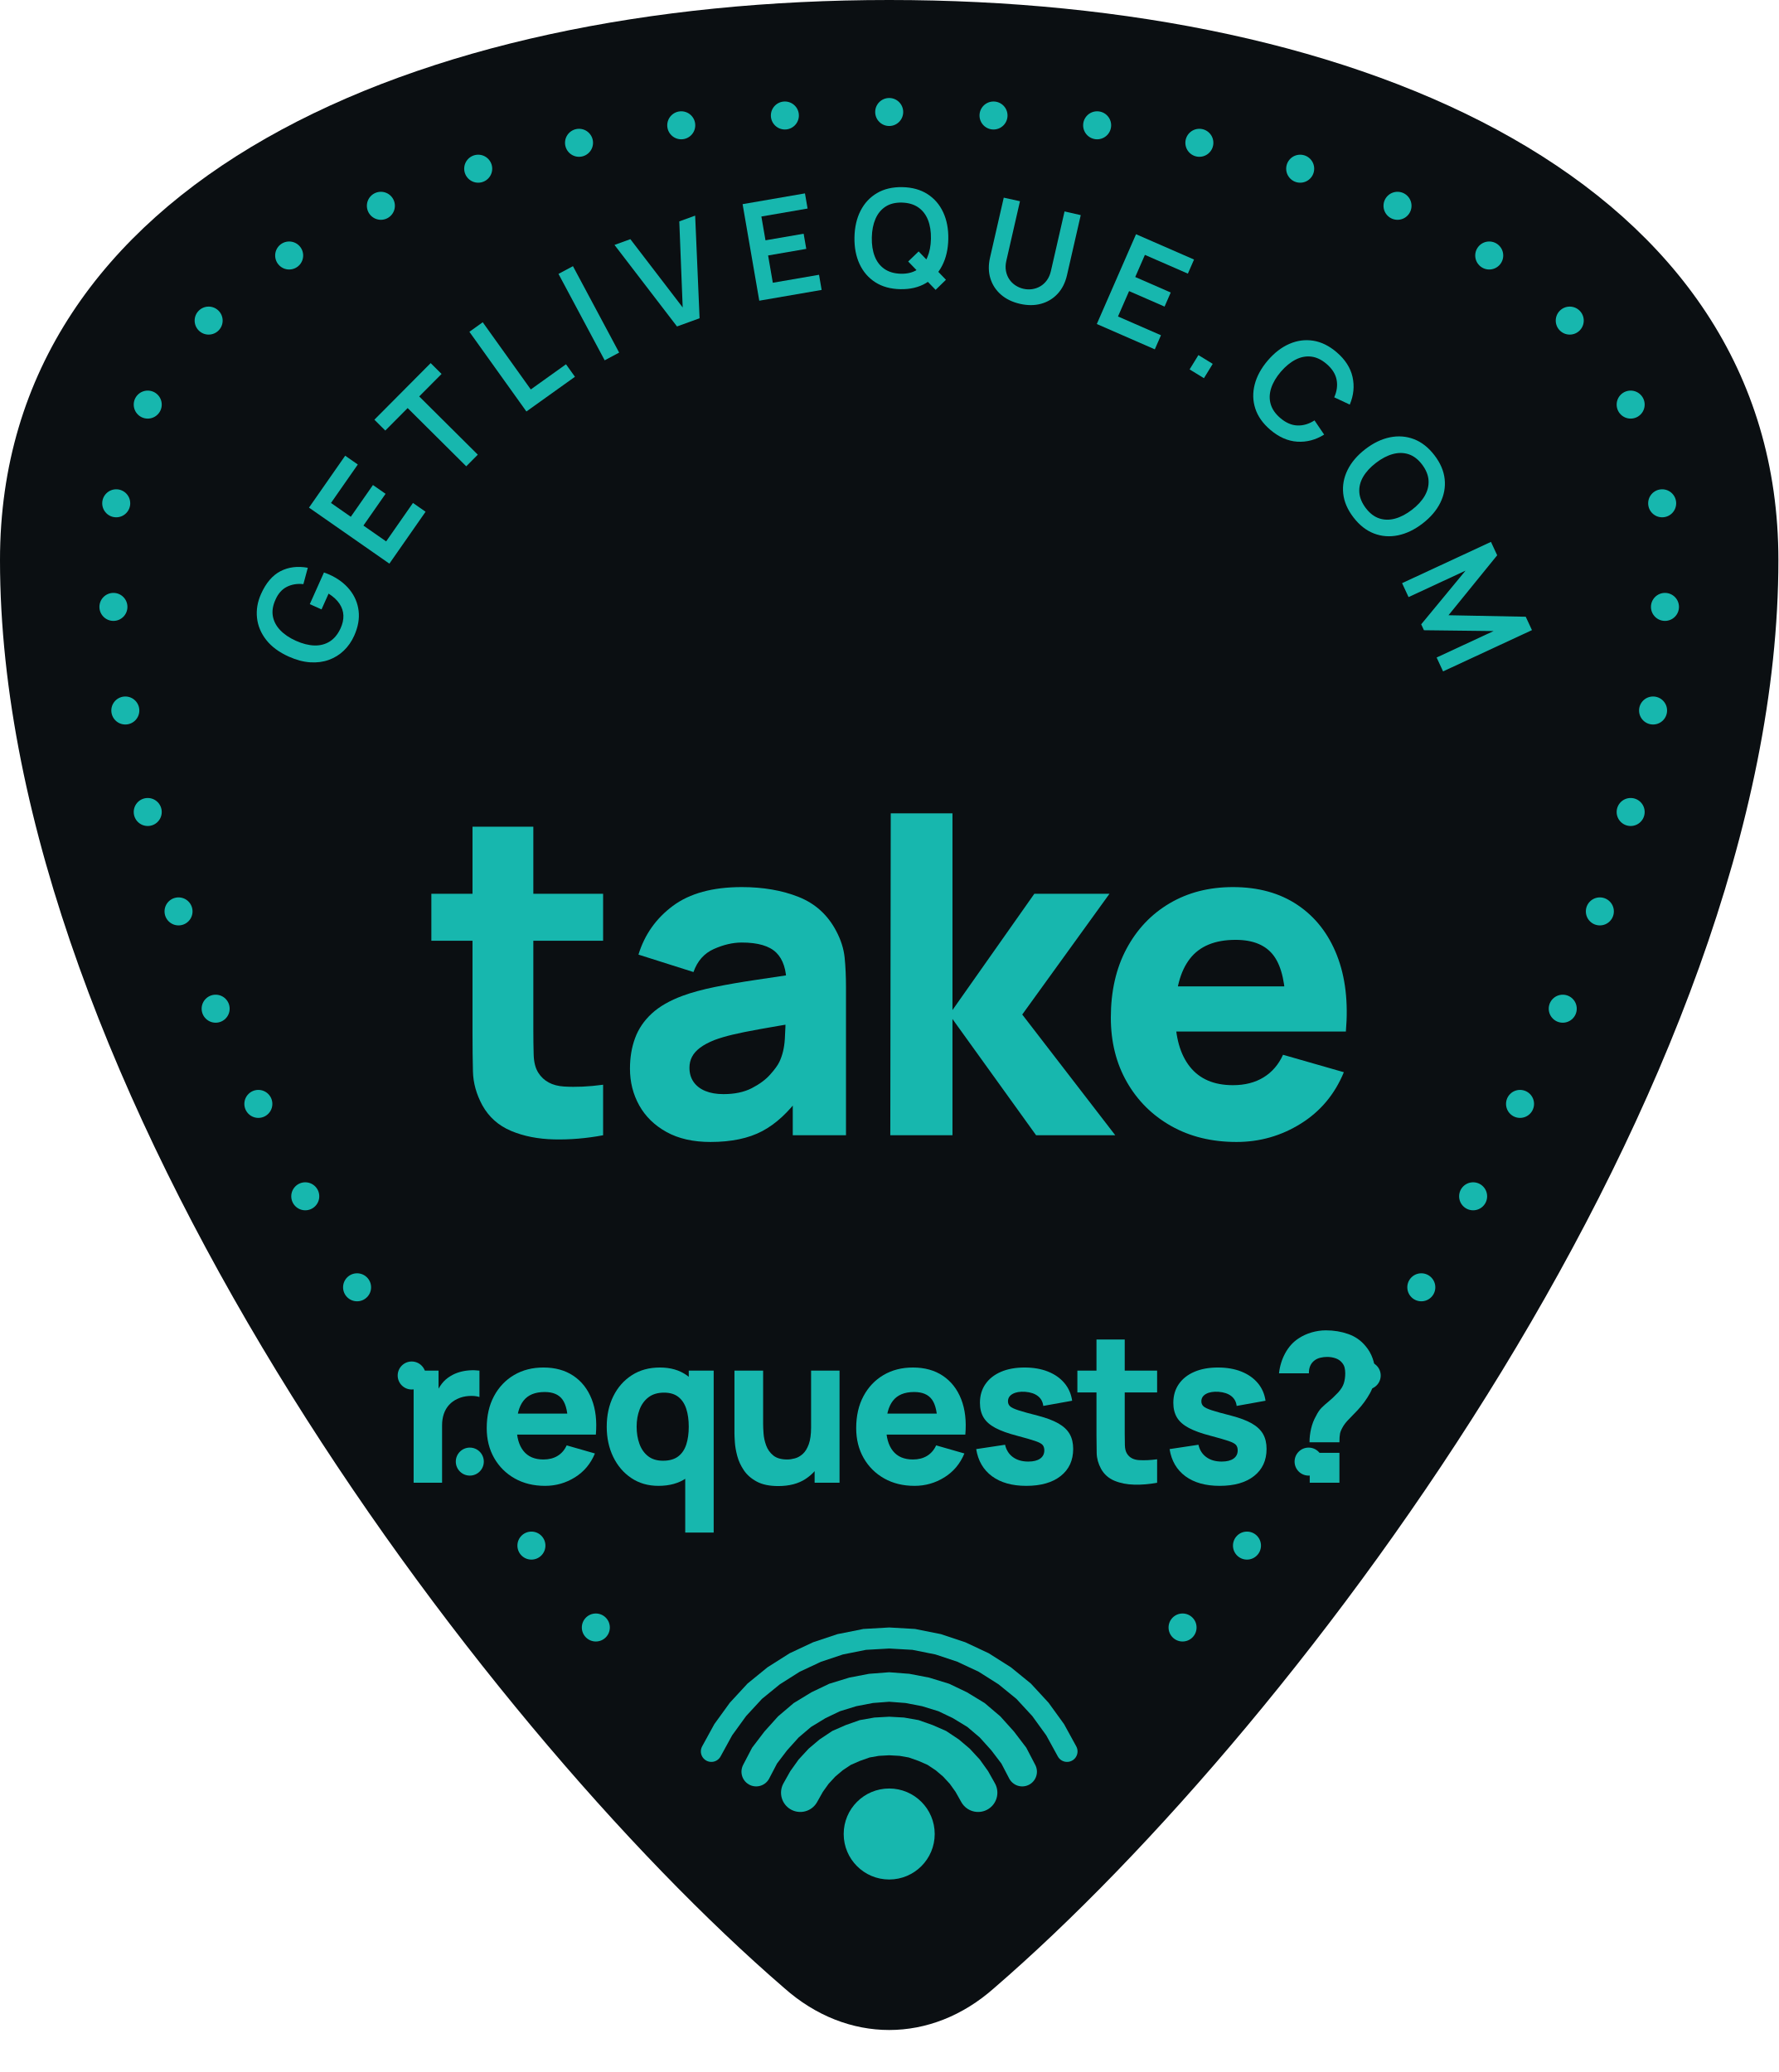
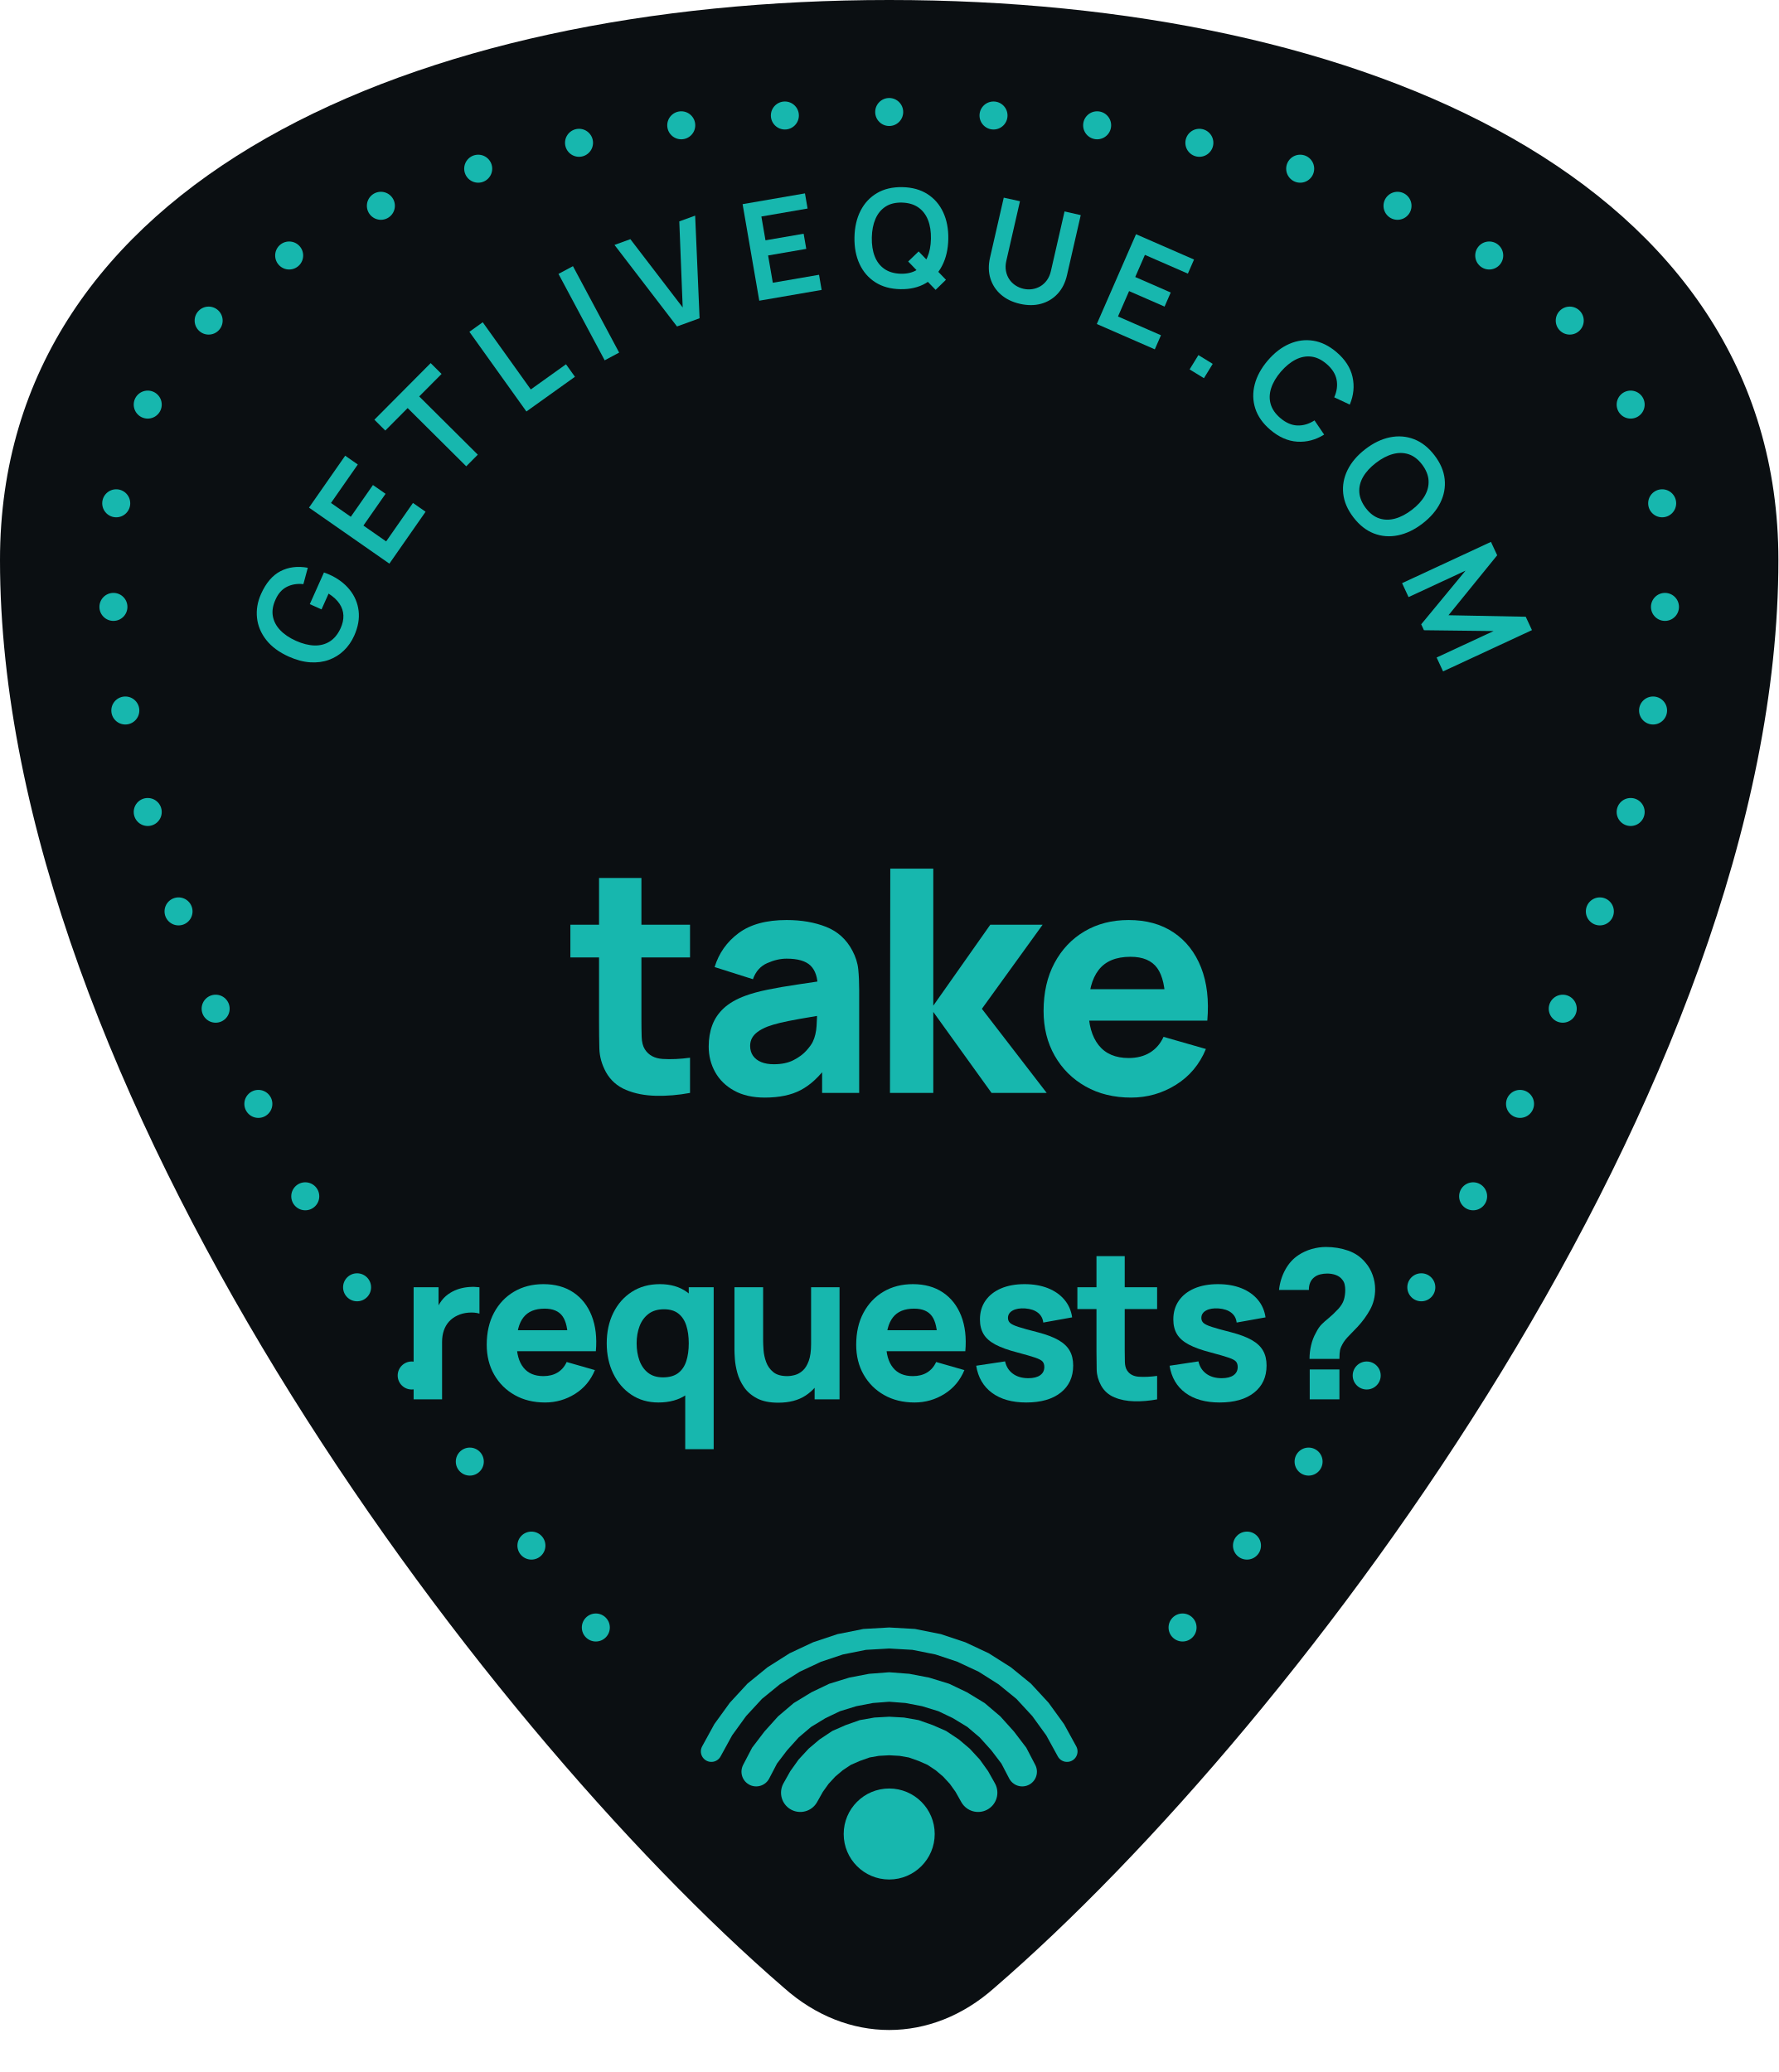
<svg xmlns="http://www.w3.org/2000/svg" viewBox="0 0 25.4 29.6" width="25.4mm" height="29.6mm">
  <defs>
    <clipPath id="pk">
      <path d="M 12.7 0.0 C 19.5 0.0 25.4 2.6 25.4 8.0 C 25.4 15.5 18.6 24.6 14.2 28.4 C 13.3 29.2 12.1 29.2 11.2 28.4 C 6.8 24.6 0.0 15.5 0.0 8.0 C 0.0 2.6 5.9 0.0 12.7 0.0 Z" />
    </clipPath>
  </defs>
  <path d="M 12.7 0.0 C 19.5 0.0 25.4 2.6 25.4 8.0 C 25.4 15.5 18.6 24.6 14.2 28.4 C 13.3 29.2 12.1 29.2 11.2 28.4 C 6.8 24.6 0.0 15.5 0.0 8.0 C 0.0 2.6 5.9 0.0 12.7 0.0 Z" fill="#0B0F12" />
  <g clip-path="url(#pk)">
    <circle cx="12.70" cy="1.60" r="0.2" fill="#17B7AE" />
    <circle cx="14.19" cy="1.65" r="0.2" fill="#17B7AE" />
    <circle cx="15.67" cy="1.79" r="0.2" fill="#17B7AE" />
    <circle cx="17.13" cy="2.04" r="0.2" fill="#17B7AE" />
    <circle cx="18.57" cy="2.41" r="0.2" fill="#17B7AE" />
    <circle cx="19.96" cy="2.94" r="0.2" fill="#17B7AE" />
    <circle cx="21.27" cy="3.65" r="0.2" fill="#17B7AE" />
    <circle cx="22.42" cy="4.58" r="0.2" fill="#17B7AE" />
    <circle cx="23.29" cy="5.78" r="0.2" fill="#17B7AE" />
    <circle cx="23.74" cy="7.19" r="0.2" fill="#17B7AE" />
    <circle cx="23.78" cy="8.67" r="0.2" fill="#17B7AE" />
    <circle cx="23.61" cy="10.15" r="0.2" fill="#17B7AE" />
    <circle cx="23.29" cy="11.60" r="0.2" fill="#17B7AE" />
    <circle cx="22.85" cy="13.02" r="0.2" fill="#17B7AE" />
    <circle cx="22.32" cy="14.41" r="0.2" fill="#17B7AE" />
    <circle cx="21.71" cy="15.77" r="0.2" fill="#17B7AE" />
    <circle cx="21.04" cy="17.09" r="0.2" fill="#17B7AE" />
    <circle cx="20.30" cy="18.39" r="0.2" fill="#17B7AE" />
    <circle cx="19.52" cy="19.65" r="0.2" fill="#17B7AE" />
    <circle cx="18.69" cy="20.88" r="0.2" fill="#17B7AE" />
    <circle cx="17.81" cy="22.08" r="0.2" fill="#17B7AE" />
    <circle cx="16.89" cy="23.25" r="0.2" fill="#17B7AE" />
    <circle cx="8.51" cy="23.25" r="0.2" fill="#17B7AE" />
    <circle cx="7.59" cy="22.08" r="0.2" fill="#17B7AE" />
    <circle cx="6.71" cy="20.88" r="0.2" fill="#17B7AE" />
    <circle cx="5.88" cy="19.65" r="0.2" fill="#17B7AE" />
    <circle cx="5.10" cy="18.39" r="0.2" fill="#17B7AE" />
    <circle cx="4.36" cy="17.09" r="0.2" fill="#17B7AE" />
    <circle cx="3.69" cy="15.77" r="0.2" fill="#17B7AE" />
    <circle cx="3.08" cy="14.41" r="0.2" fill="#17B7AE" />
    <circle cx="2.55" cy="13.02" r="0.2" fill="#17B7AE" />
    <circle cx="2.11" cy="11.60" r="0.2" fill="#17B7AE" />
    <circle cx="1.79" cy="10.15" r="0.2" fill="#17B7AE" />
    <circle cx="1.62" cy="8.67" r="0.2" fill="#17B7AE" />
    <circle cx="1.66" cy="7.19" r="0.2" fill="#17B7AE" />
    <circle cx="2.11" cy="5.78" r="0.2" fill="#17B7AE" />
    <circle cx="2.98" cy="4.58" r="0.2" fill="#17B7AE" />
    <circle cx="4.13" cy="3.65" r="0.2" fill="#17B7AE" />
    <circle cx="5.44" cy="2.94" r="0.2" fill="#17B7AE" />
    <circle cx="6.83" cy="2.41" r="0.2" fill="#17B7AE" />
    <circle cx="8.27" cy="2.04" r="0.2" fill="#17B7AE" />
    <circle cx="9.73" cy="1.79" r="0.2" fill="#17B7AE" />
    <circle cx="11.21" cy="1.65" r="0.2" fill="#17B7AE" />
    <path d="M11.43 25.61 L11.52 25.45 L11.62 25.31 L11.74 25.18 L11.87 25.07 L12.02 24.97 L12.18 24.90 L12.35 24.84 L12.52 24.81 L12.70 24.80 L12.88 24.81 L13.05 24.84 L13.22 24.90 L13.38 24.97 L13.53 25.07 L13.66 25.18 L13.78 25.31 L13.88 25.45 L13.97 25.61" fill="none" stroke="#17B7AE" stroke-width="0.55" stroke-linecap="round" />
    <path d="M10.80 25.31 L10.92 25.08 L11.08 24.87 L11.26 24.67 L11.46 24.50 L11.69 24.36 L11.92 24.25 L12.18 24.17 L12.44 24.12 L12.70 24.10 L12.96 24.12 L13.22 24.17 L13.48 24.25 L13.71 24.36 L13.94 24.50 L14.14 24.67 L14.32 24.87 L14.48 25.08 L14.60 25.31" fill="none" stroke="#17B7AE" stroke-width="0.42" stroke-linecap="round" />
    <path d="M10.16 25.02 L10.33 24.71 L10.54 24.42 L10.78 24.16 L11.05 23.94 L11.35 23.75 L11.67 23.60 L12.00 23.49 L12.35 23.42 L12.70 23.40 L13.05 23.42 L13.40 23.49 L13.73 23.60 L14.05 23.75 L14.35 23.94 L14.62 24.16 L14.86 24.42 L15.07 24.71 L15.24 25.02" fill="none" stroke="#17B7AE" stroke-width="0.3" stroke-linecap="round" />
    <circle cx="12.7" cy="26.2" r="0.65" fill="#17B7AE" />
    <g transform="translate(5.032 9.070) rotate(-65.90)">
      <path transform="translate(-0.712 0) scale(0.000972 -0.000972)" d="M734 -30Q594 -30 471.5 19.5Q349 69 256.5 165.0Q164 261 112.0 400.5Q60 540 60 720Q60 956 148.0 1123.5Q236 1291 389.0 1380.5Q542 1470 734 1470Q1000 1470 1155.5 1346.5Q1311 1223 1366 1000L1120 961Q1079 1089 986.0 1165.5Q893 1242 749 1242Q604 1244 508.0 1179.0Q412 1114 363.5 996.0Q315 878 315 720Q315 562 363.0 445.5Q411 329 507.5 264.0Q604 199 749 197Q858 196 940.0 236.5Q1022 277 1074.0 359.5Q1126 442 1144 566H890V755H1400Q1402 739 1403.0 708.0Q1404 677 1404 671Q1404 467 1323.5 308.5Q1243 150 1093.0 60.0Q943 -30 734 -30Z" fill="#17B7AE" />
    </g>
    <g transform="translate(5.809 7.697) rotate(-55.12)">
      <path transform="translate(-0.569 0) scale(0.000972 -0.000972)" d="M140 0V1440H1070V1214H381V859H950V633H381V226H1070V0Z" fill="#17B7AE" />
    </g>
    <g transform="translate(6.742 6.578) rotate(-45.17)">
      <path transform="translate(-0.590 0) scale(0.000972 -0.000972)" d="M486 0V1214H20V1440H1193V1214H727V0Z" fill="#17B7AE" />
    </g>
    <g transform="translate(7.814 5.667) rotate(-35.57)">
      <path transform="translate(-0.519 0) scale(0.000972 -0.000972)" d="M160 0V1440H401V226H1037V0Z" fill="#17B7AE" />
    </g>
    <g transform="translate(8.740 5.092) rotate(-28.12)">
      <path transform="translate(-0.273 0) scale(0.000972 -0.000972)" d="M160 0V1440H401V0Z" fill="#17B7AE" />
    </g>
    <g transform="translate(9.831 4.605) rotate(-19.97)">
      <path transform="translate(-0.623 0) scale(0.000972 -0.000972)" d="M464 0 10 1440H258L638 234L1023 1440H1271L817 0Z" fill="#17B7AE" />
    </g>
    <g transform="translate(11.271 4.222) rotate(-9.80)">
      <path transform="translate(-0.569 0) scale(0.000972 -0.000972)" d="M140 0V1440H1070V1214H381V859H950V633H381V226H1070V0Z" fill="#17B7AE" />
    </g>
    <g transform="translate(12.861 4.102) rotate(1.10)">
      <path transform="translate(-0.729 0) scale(0.000972 -0.000972)" d="M1267 -30 856 379 1007 530 1416 121ZM749 -30Q533 -30 379.0 64.5Q225 159 142.5 328.0Q60 497 60 720Q60 943 142.5 1112.0Q225 1281 379.0 1375.5Q533 1470 749 1470Q965 1470 1119.5 1375.5Q1274 1281 1356.5 1112.0Q1439 943 1439 720Q1439 497 1356.5 328.0Q1274 159 1119.5 64.5Q965 -30 749 -30ZM749 197Q894 196 990.5 261.0Q1087 326 1135.5 444.0Q1184 562 1184 720Q1184 878 1135.5 994.5Q1087 1111 990.5 1176.0Q894 1241 749 1243Q604 1244 508.0 1179.0Q412 1114 363.5 996.0Q315 878 315 720Q315 562 363.0 445.5Q411 329 507.5 264.0Q604 199 749 197Z" fill="#17B7AE" />
    </g>
    <g transform="translate(14.574 4.312) rotate(12.89)">
      <path transform="translate(-0.700 0) scale(0.000972 -0.000972)" d="M720 -30Q548 -30 417.5 40.0Q287 110 213.5 237.0Q140 364 140 535V1438L384 1440V541Q384 460 411.5 396.0Q439 332 486.0 287.5Q533 243 594.0 220.0Q655 197 720 197Q787 197 847.5 220.5Q908 244 955.0 288.5Q1002 333 1029.0 397.0Q1056 461 1056 541V1440H1300V535Q1300 364 1226.5 237.0Q1153 110 1022.5 40.0Q892 -30 720 -30Z" fill="#17B7AE" />
    </g>
    <g transform="translate(16.062 4.802) rotate(23.59)">
      <path transform="translate(-0.569 0) scale(0.000972 -0.000972)" d="M140 0V1440H1070V1214H381V859H950V633H381V226H1070V0Z" fill="#17B7AE" />
    </g>
    <g transform="translate(17.093 5.340) rotate(31.53)">
      <path transform="translate(-0.295 0) scale(0.000972 -0.000972)" d="M180 0V247H427V0Z" fill="#17B7AE" />
    </g>
    <g transform="translate(18.154 6.111) rotate(40.49)">
      <path transform="translate(-0.718 0) scale(0.000972 -0.000972)" d="M749 -30Q533 -30 379.0 64.5Q225 159 142.5 328.0Q60 497 60 720Q60 943 142.5 1112.0Q225 1281 379.0 1375.5Q533 1470 749 1470Q998 1470 1164.0 1345.5Q1330 1221 1397 1010L1154 943Q1112 1084 1011.0 1163.5Q910 1243 749 1243Q604 1243 507.5 1178.0Q411 1113 362.5 995.5Q314 878 313 720Q313 562 361.5 444.5Q410 327 507.0 262.0Q604 197 749 197Q910 197 1011.0 277.0Q1112 357 1154 497L1397 430Q1330 219 1164.0 94.5Q998 -30 749 -30Z" fill="#17B7AE" />
    </g>
    <g transform="translate(19.355 7.375) rotate(52.40)">
      <path transform="translate(-0.729 0) scale(0.000972 -0.000972)" d="M749 -30Q533 -30 379.0 64.5Q225 159 142.5 328.0Q60 497 60 720Q60 943 142.5 1112.0Q225 1281 379.0 1375.5Q533 1470 749 1470Q965 1470 1119.5 1375.5Q1274 1281 1356.5 1112.0Q1439 943 1439 720Q1439 497 1356.5 328.0Q1274 159 1119.5 64.5Q965 -30 749 -30ZM749 197Q894 196 990.5 261.0Q1087 326 1135.5 444.0Q1184 562 1184 720Q1184 878 1135.5 994.5Q1087 1111 990.5 1176.0Q894 1241 749 1243Q604 1244 508.0 1179.0Q412 1114 363.5 996.0Q315 878 315 720Q315 562 363.0 445.5Q411 329 507.5 264.0Q604 199 749 197Z" fill="#17B7AE" />
    </g>
    <g transform="translate(20.318 8.961) rotate(65.09)">
      <path transform="translate(-0.831 0) scale(0.000972 -0.000972)" d="M140 0V1440H357L855 420L1353 1440H1570V0H1345V923L903 0H807L366 923V0Z" fill="#17B7AE" />
    </g>
-     <path transform="translate(6.097 16.218) scale(0.003194 -0.003194)" d="M788 0Q676 -21 568.5 -18.5Q461 -16 376.5 19.5Q292 55 248 134Q208 208 206.0 284.5Q204 361 204 458V1380H476V474Q476 411 477.5 360.5Q479 310 498 280Q534 223 613.0 218.0Q692 213 788 226ZM20 870V1080H788V870Z" fill="#17B7AE" />
-     <path transform="translate(8.742 16.218) scale(0.003194 -0.003194)" d="M440 -30Q324 -30 243.5 14.5Q163 59 121.5 133.5Q80 208 80 298Q80 373 103.0 435.0Q126 497 177.5 544.5Q229 592 316 624Q376 646 459.0 663.0Q542 680 647.0 695.5Q752 711 878 730L780 676Q780 772 734.0 817.0Q688 862 580 862Q520 862 455.0 833.0Q390 804 364 730L118 808Q159 942 272.0 1026.0Q385 1110 580 1110Q723 1110 834.0 1066.0Q945 1022 1002 914Q1034 854 1040.0 794.0Q1046 734 1046 660V0H808V222L842 176Q763 67 671.5 18.5Q580 -30 440 -30ZM498 184Q573 184 624.5 210.5Q676 237 706.5 271.0Q737 305 748 328Q769 372 772.5 430.5Q776 489 776 528L856 508Q735 488 660.0 474.5Q585 461 539.0 450.0Q493 439 458 426Q418 410 393.5 391.5Q369 373 357.5 351.0Q346 329 346 302Q346 265 364.5 238.5Q383 212 417.0 198.0Q451 184 498 184Z" fill="#17B7AE" />
-     <path transform="translate(12.275 16.218) scale(0.003194 -0.003194)" d="M138 0 140 1440H416V560L782 1080H1118L728 540L1144 0H790L416 520V0Z" fill="#17B7AE" />
-     <path transform="translate(15.610 16.218) scale(0.003194 -0.003194)" d="M642 -30Q476 -30 349.5 41.5Q223 113 151.5 238.5Q80 364 80 526Q80 703 150.0 834.0Q220 965 343.0 1037.5Q466 1110 626 1110Q796 1110 915.0 1030.0Q1034 950 1091.0 805.0Q1148 660 1131 464H862V564Q862 729 809.5 801.5Q757 874 638 874Q499 874 433.5 789.5Q368 705 368 540Q368 389 433.5 306.5Q499 224 626 224Q706 224 763.0 259.0Q820 294 850 360L1122 282Q1061 134 929.5 52.0Q798 -30 642 -30ZM284 464V666H1000V464Z" fill="#17B7AE" />
-     <path transform="translate(5.700 21.182) scale(0.001483 -0.001483)" d="M140 0V1080H380V816L354 850Q375 906 410.0 952.0Q445 998 496 1028Q535 1052 581.0 1065.5Q627 1079 676.0 1082.5Q725 1086 774 1080V826Q729 840 669.5 835.5Q610 831 562 808Q514 786 481.0 749.5Q448 713 431.0 663.5Q414 614 414 552V0Z" fill="#17B7AE" />
-     <path transform="translate(6.833 21.182) scale(0.001483 -0.001483)" d="M642 -30Q476 -30 349.5 41.5Q223 113 151.5 238.5Q80 364 80 526Q80 703 150.0 834.0Q220 965 343.0 1037.5Q466 1110 626 1110Q796 1110 915.0 1030.0Q1034 950 1091.0 805.0Q1148 660 1131 464H862V564Q862 729 809.5 801.5Q757 874 638 874Q499 874 433.5 789.5Q368 705 368 540Q368 389 433.5 306.5Q499 224 626 224Q706 224 763.0 259.0Q820 294 850 360L1122 282Q1061 134 929.5 52.0Q798 -30 642 -30ZM284 464V666H1000V464Z" fill="#17B7AE" />
-     <path transform="translate(8.547 21.182) scale(0.001483 -0.001483)" d="M578 -30Q429 -30 317.0 45.0Q205 120 142.5 249.0Q80 378 80 540Q80 705 143.5 833.5Q207 962 322.0 1036.0Q437 1110 592 1110Q746 1110 851.0 1035.0Q956 960 1010.0 831.0Q1064 702 1064 540Q1064 378 1009.5 249.0Q955 120 847.0 45.0Q739 -30 578 -30ZM622 212Q713 212 767.5 253.0Q822 294 846.0 368.0Q870 442 870 540Q870 638 846.0 712.0Q822 786 769.5 827.0Q717 868 632 868Q541 868 482.5 823.5Q424 779 396.0 704.5Q368 630 368 540Q368 449 395.0 374.5Q422 300 478.0 256.0Q534 212 622 212ZM836 -480V340H870V1080H1110V-480Z" fill="#17B7AE" />
-     <path transform="translate(10.312 21.182) scale(0.001483 -0.001483)" d="M542 -32Q415 -32 335.0 11.0Q255 54 210.5 120.0Q166 186 147.0 257.5Q128 329 124.0 388.0Q120 447 120 474V1080H396V570Q396 533 400.0 475.5Q404 418 425.0 360.0Q446 302 493.5 263.0Q541 224 628 224Q663 224 703.0 235.0Q743 246 778.0 277.5Q813 309 835.5 370.5Q858 432 858 532L1014 458Q1014 330 962.0 218.0Q910 106 805.5 37.0Q701 -32 542 -32ZM892 0V358H858V1080H1132V0Z" fill="#17B7AE" />
-     <path transform="translate(12.110 21.182) scale(0.001483 -0.001483)" d="M642 -30Q476 -30 349.5 41.5Q223 113 151.5 238.5Q80 364 80 526Q80 703 150.0 834.0Q220 965 343.0 1037.5Q466 1110 626 1110Q796 1110 915.0 1030.0Q1034 950 1091.0 805.0Q1148 660 1131 464H862V564Q862 729 809.5 801.5Q757 874 638 874Q499 874 433.5 789.5Q368 705 368 540Q368 389 433.5 306.5Q499 224 626 224Q706 224 763.0 259.0Q820 294 850 360L1122 282Q1061 134 929.5 52.0Q798 -30 642 -30ZM284 464V666H1000V464Z" fill="#17B7AE" />
-     <path transform="translate(13.824 21.182) scale(0.001483 -0.001483)" d="M562 -30Q358 -30 232.5 62.5Q107 155 80 324L358 366Q375 290 433.5 247.0Q492 204 582 204Q656 204 696.0 232.5Q736 261 736 312Q736 344 720.0 363.5Q704 383 648.5 402.0Q593 421 476 452Q344 486 265.0 528.0Q186 570 151.0 628.5Q116 687 116 770Q116 874 169.0 950.5Q222 1027 318.5 1068.5Q415 1110 546 1110Q673 1110 771.0 1071.0Q869 1032 929.5 960.0Q990 888 1004 790L726 740Q719 800 674.0 835.0Q629 870 552 876Q477 881 431.5 856.0Q386 831 386 784Q386 756 405.5 737.0Q425 718 486.5 698.0Q548 678 674 646Q797 614 871.5 571.5Q946 529 980.0 469.5Q1014 410 1014 326Q1014 160 894.0 65.0Q774 -30 562 -30Z" fill="#17B7AE" />
-     <path transform="translate(15.358 21.182) scale(0.001483 -0.001483)" d="M788 0Q676 -21 568.5 -18.5Q461 -16 376.5 19.5Q292 55 248 134Q208 208 206.0 284.5Q204 361 204 458V1380H476V474Q476 411 477.5 360.5Q479 310 498 280Q534 223 613.0 218.0Q692 213 788 226ZM20 870V1080H788V870Z" fill="#17B7AE" />
-     <path transform="translate(16.586 21.182) scale(0.001483 -0.001483)" d="M562 -30Q358 -30 232.5 62.5Q107 155 80 324L358 366Q375 290 433.5 247.0Q492 204 582 204Q656 204 696.0 232.5Q736 261 736 312Q736 344 720.0 363.5Q704 383 648.5 402.0Q593 421 476 452Q344 486 265.0 528.0Q186 570 151.0 628.5Q116 687 116 770Q116 874 169.0 950.5Q222 1027 318.5 1068.5Q415 1110 546 1110Q673 1110 771.0 1071.0Q869 1032 929.5 960.0Q990 888 1004 790L726 740Q719 800 674.0 835.0Q629 870 552 876Q477 881 431.5 856.0Q386 831 386 784Q386 756 405.5 737.0Q425 718 486.5 698.0Q548 678 674 646Q797 614 871.5 571.5Q946 529 980.0 469.5Q1014 410 1014 326Q1014 160 894.0 65.0Q774 -30 562 -30Z" fill="#17B7AE" />
-     <path transform="translate(18.119 21.182) scale(0.001483 -0.001483)" d="M394 390Q394 456 409.5 522.0Q425 588 456 642Q481 693 510.5 722.5Q540 752 578.5 783.0Q617 814 670 870Q711 915 724.5 958.5Q738 1002 738 1054Q738 1081 732.5 1106.0Q727 1131 712 1150Q688 1183 648.5 1197.5Q609 1212 564 1212Q530 1212 497.5 1204.0Q465 1196 442 1178Q414 1157 400.5 1125.0Q387 1093 388 1054H100Q112 1161 161.0 1250.0Q210 1339 288 1390Q345 1428 414.0 1448.0Q483 1468 552 1468Q666 1468 767.0 1432.5Q868 1397 934 1316Q978 1265 1002.0 1197.5Q1026 1130 1026 1062Q1026 953 977.0 864.0Q928 775 856 698Q825 665 800.5 640.5Q776 616 756.5 594.5Q737 573 722 550Q694 504 688.0 475.0Q682 446 682 390ZM396 0V288H682V0Z" fill="#17B7AE" />
+     <path transform="translate(8.102 15.613) scale(0.002225 -0.002225)" d="M788 0Q676 -21 568.5 -18.5Q461 -16 376.5 19.5Q292 55 248 134Q208 208 206.0 284.5Q204 361 204 458V1380H476V474Q476 411 477.5 360.5Q479 310 498 280Q534 223 613.0 218.0Q692 213 788 226ZM20 870V1080H788V870Z" fill="#17B7AE" />
+     <path transform="translate(9.944 15.613) scale(0.002225 -0.002225)" d="M440 -30Q324 -30 243.5 14.5Q163 59 121.5 133.5Q80 208 80 298Q80 373 103.0 435.0Q126 497 177.5 544.5Q229 592 316 624Q376 646 459.0 663.0Q542 680 647.0 695.5Q752 711 878 730L780 676Q780 772 734.0 817.0Q688 862 580 862Q520 862 455.0 833.0Q390 804 364 730L118 808Q159 942 272.0 1026.0Q385 1110 580 1110Q723 1110 834.0 1066.0Q945 1022 1002 914Q1034 854 1040.0 794.0Q1046 734 1046 660V0H808V222L842 176Q763 67 671.5 18.5Q580 -30 440 -30ZM498 184Q573 184 624.5 210.5Q676 237 706.5 271.0Q737 305 748 328Q769 372 772.5 430.5Q776 489 776 528L856 508Q735 488 660.0 474.5Q585 461 539.0 450.0Q493 439 458 426Q418 410 393.5 391.5Q369 373 357.5 351.0Q346 329 346 302Q346 265 364.5 238.5Q383 212 417.0 198.0Q451 184 498 184Z" fill="#17B7AE" />
+     <path transform="translate(12.404 15.613) scale(0.002225 -0.002225)" d="M138 0 140 1440H416V560L782 1080H1118L728 540L1144 0H790L416 520V0Z" fill="#17B7AE" />
+     <path transform="translate(14.727 15.613) scale(0.002225 -0.002225)" d="M642 -30Q476 -30 349.5 41.5Q223 113 151.5 238.5Q80 364 80 526Q80 703 150.0 834.0Q220 965 343.0 1037.5Q466 1110 626 1110Q796 1110 915.0 1030.0Q1034 950 1091.0 805.0Q1148 660 1131 464H862V564Q862 729 809.5 801.5Q757 874 638 874Q499 874 433.5 789.5Q368 705 368 540Q368 389 433.5 306.5Q499 224 626 224Q706 224 763.0 259.0Q820 294 850 360L1122 282Q1061 134 929.5 52.0Q798 -30 642 -30ZM284 464V666H1000V464Z" fill="#17B7AE" />
+     <path transform="translate(5.700 19.991) scale(0.001483 -0.001483)" d="M140 0V1080H380V816L354 850Q375 906 410.0 952.0Q445 998 496 1028Q535 1052 581.0 1065.5Q627 1079 676.0 1082.5Q725 1086 774 1080V826Q729 840 669.5 835.5Q610 831 562 808Q514 786 481.0 749.5Q448 713 431.0 663.5Q414 614 414 552V0Z" fill="#17B7AE" />
+     <path transform="translate(6.833 19.991) scale(0.001483 -0.001483)" d="M642 -30Q476 -30 349.5 41.5Q223 113 151.5 238.5Q80 364 80 526Q80 703 150.0 834.0Q220 965 343.0 1037.5Q466 1110 626 1110Q796 1110 915.0 1030.0Q1034 950 1091.0 805.0Q1148 660 1131 464H862V564Q862 729 809.5 801.5Q757 874 638 874Q499 874 433.5 789.5Q368 705 368 540Q368 389 433.5 306.5Q499 224 626 224Q706 224 763.0 259.0Q820 294 850 360L1122 282Q1061 134 929.5 52.0Q798 -30 642 -30ZM284 464V666H1000V464Z" fill="#17B7AE" />
+     <path transform="translate(8.547 19.991) scale(0.001483 -0.001483)" d="M578 -30Q429 -30 317.0 45.0Q205 120 142.5 249.0Q80 378 80 540Q80 705 143.5 833.5Q207 962 322.0 1036.0Q437 1110 592 1110Q746 1110 851.0 1035.0Q956 960 1010.0 831.0Q1064 702 1064 540Q1064 378 1009.5 249.0Q955 120 847.0 45.0Q739 -30 578 -30ZM622 212Q713 212 767.5 253.0Q822 294 846.0 368.0Q870 442 870 540Q870 638 846.0 712.0Q822 786 769.5 827.0Q717 868 632 868Q541 868 482.5 823.5Q424 779 396.0 704.5Q368 630 368 540Q368 449 395.0 374.5Q422 300 478.0 256.0Q534 212 622 212ZM836 -480V340H870V1080H1110V-480Z" fill="#17B7AE" />
+     <path transform="translate(10.312 19.991) scale(0.001483 -0.001483)" d="M542 -32Q415 -32 335.0 11.0Q255 54 210.5 120.0Q166 186 147.0 257.5Q128 329 124.0 388.0Q120 447 120 474V1080H396V570Q396 533 400.0 475.5Q404 418 425.0 360.0Q446 302 493.5 263.0Q541 224 628 224Q663 224 703.0 235.0Q743 246 778.0 277.5Q813 309 835.5 370.5Q858 432 858 532L1014 458Q1014 330 962.0 218.0Q910 106 805.5 37.0Q701 -32 542 -32ZM892 0V358H858V1080H1132V0Z" fill="#17B7AE" />
+     <path transform="translate(12.110 19.991) scale(0.001483 -0.001483)" d="M642 -30Q476 -30 349.5 41.5Q223 113 151.5 238.5Q80 364 80 526Q80 703 150.0 834.0Q220 965 343.0 1037.5Q466 1110 626 1110Q796 1110 915.0 1030.0Q1034 950 1091.0 805.0Q1148 660 1131 464H862V564Q862 729 809.5 801.5Q757 874 638 874Q499 874 433.5 789.5Q368 705 368 540Q368 389 433.5 306.5Q499 224 626 224Q706 224 763.0 259.0Q820 294 850 360L1122 282Q1061 134 929.5 52.0Q798 -30 642 -30ZM284 464V666H1000V464Z" fill="#17B7AE" />
+     <path transform="translate(13.824 19.991) scale(0.001483 -0.001483)" d="M562 -30Q358 -30 232.5 62.5Q107 155 80 324L358 366Q375 290 433.5 247.0Q492 204 582 204Q656 204 696.0 232.5Q736 261 736 312Q736 344 720.0 363.5Q704 383 648.5 402.0Q593 421 476 452Q344 486 265.0 528.0Q186 570 151.0 628.5Q116 687 116 770Q116 874 169.0 950.5Q222 1027 318.5 1068.5Q415 1110 546 1110Q673 1110 771.0 1071.0Q869 1032 929.5 960.0Q990 888 1004 790L726 740Q719 800 674.0 835.0Q629 870 552 876Q477 881 431.5 856.0Q386 831 386 784Q386 756 405.5 737.0Q425 718 486.5 698.0Q548 678 674 646Q797 614 871.5 571.5Q946 529 980.0 469.5Q1014 410 1014 326Q1014 160 894.0 65.0Q774 -30 562 -30Z" fill="#17B7AE" />
+     <path transform="translate(15.358 19.991) scale(0.001483 -0.001483)" d="M788 0Q676 -21 568.5 -18.5Q461 -16 376.5 19.5Q292 55 248 134Q208 208 206.0 284.5Q204 361 204 458V1380H476V474Q476 411 477.5 360.5Q479 310 498 280Q534 223 613.0 218.0Q692 213 788 226ZM20 870V1080H788V870Z" fill="#17B7AE" />
+     <path transform="translate(16.586 19.991) scale(0.001483 -0.001483)" d="M562 -30Q358 -30 232.5 62.5Q107 155 80 324L358 366Q375 290 433.5 247.0Q492 204 582 204Q656 204 696.0 232.5Q736 261 736 312Q736 344 720.0 363.5Q704 383 648.5 402.0Q593 421 476 452Q344 486 265.0 528.0Q186 570 151.0 628.5Q116 687 116 770Q116 874 169.0 950.5Q222 1027 318.5 1068.5Q415 1110 546 1110Q673 1110 771.0 1071.0Q869 1032 929.5 960.0Q990 888 1004 790L726 740Q719 800 674.0 835.0Q629 870 552 876Q477 881 431.5 856.0Q386 831 386 784Q386 756 405.5 737.0Q425 718 486.5 698.0Q548 678 674 646Q797 614 871.5 571.5Q946 529 980.0 469.5Q1014 410 1014 326Q1014 160 894.0 65.0Q774 -30 562 -30Z" fill="#17B7AE" />
+     <path transform="translate(18.119 19.991) scale(0.001483 -0.001483)" d="M394 390Q394 456 409.5 522.0Q425 588 456 642Q481 693 510.5 722.5Q540 752 578.5 783.0Q617 814 670 870Q711 915 724.5 958.5Q738 1002 738 1054Q738 1081 732.5 1106.0Q727 1131 712 1150Q688 1183 648.5 1197.5Q609 1212 564 1212Q530 1212 497.5 1204.0Q465 1196 442 1178Q414 1157 400.5 1125.0Q387 1093 388 1054H100Q112 1161 161.0 1250.0Q210 1339 288 1390Q345 1428 414.0 1448.0Q483 1468 552 1468Q666 1468 767.0 1432.5Q868 1397 934 1316Q978 1265 1002.0 1197.5Q1026 1130 1026 1062Q1026 953 977.0 864.0Q928 775 856 698Q825 665 800.5 640.5Q776 616 756.5 594.5Q737 573 722 550Q694 504 688.0 475.0Q682 446 682 390ZM396 0V288H682V0Z" fill="#17B7AE" />
  </g>
</svg>
